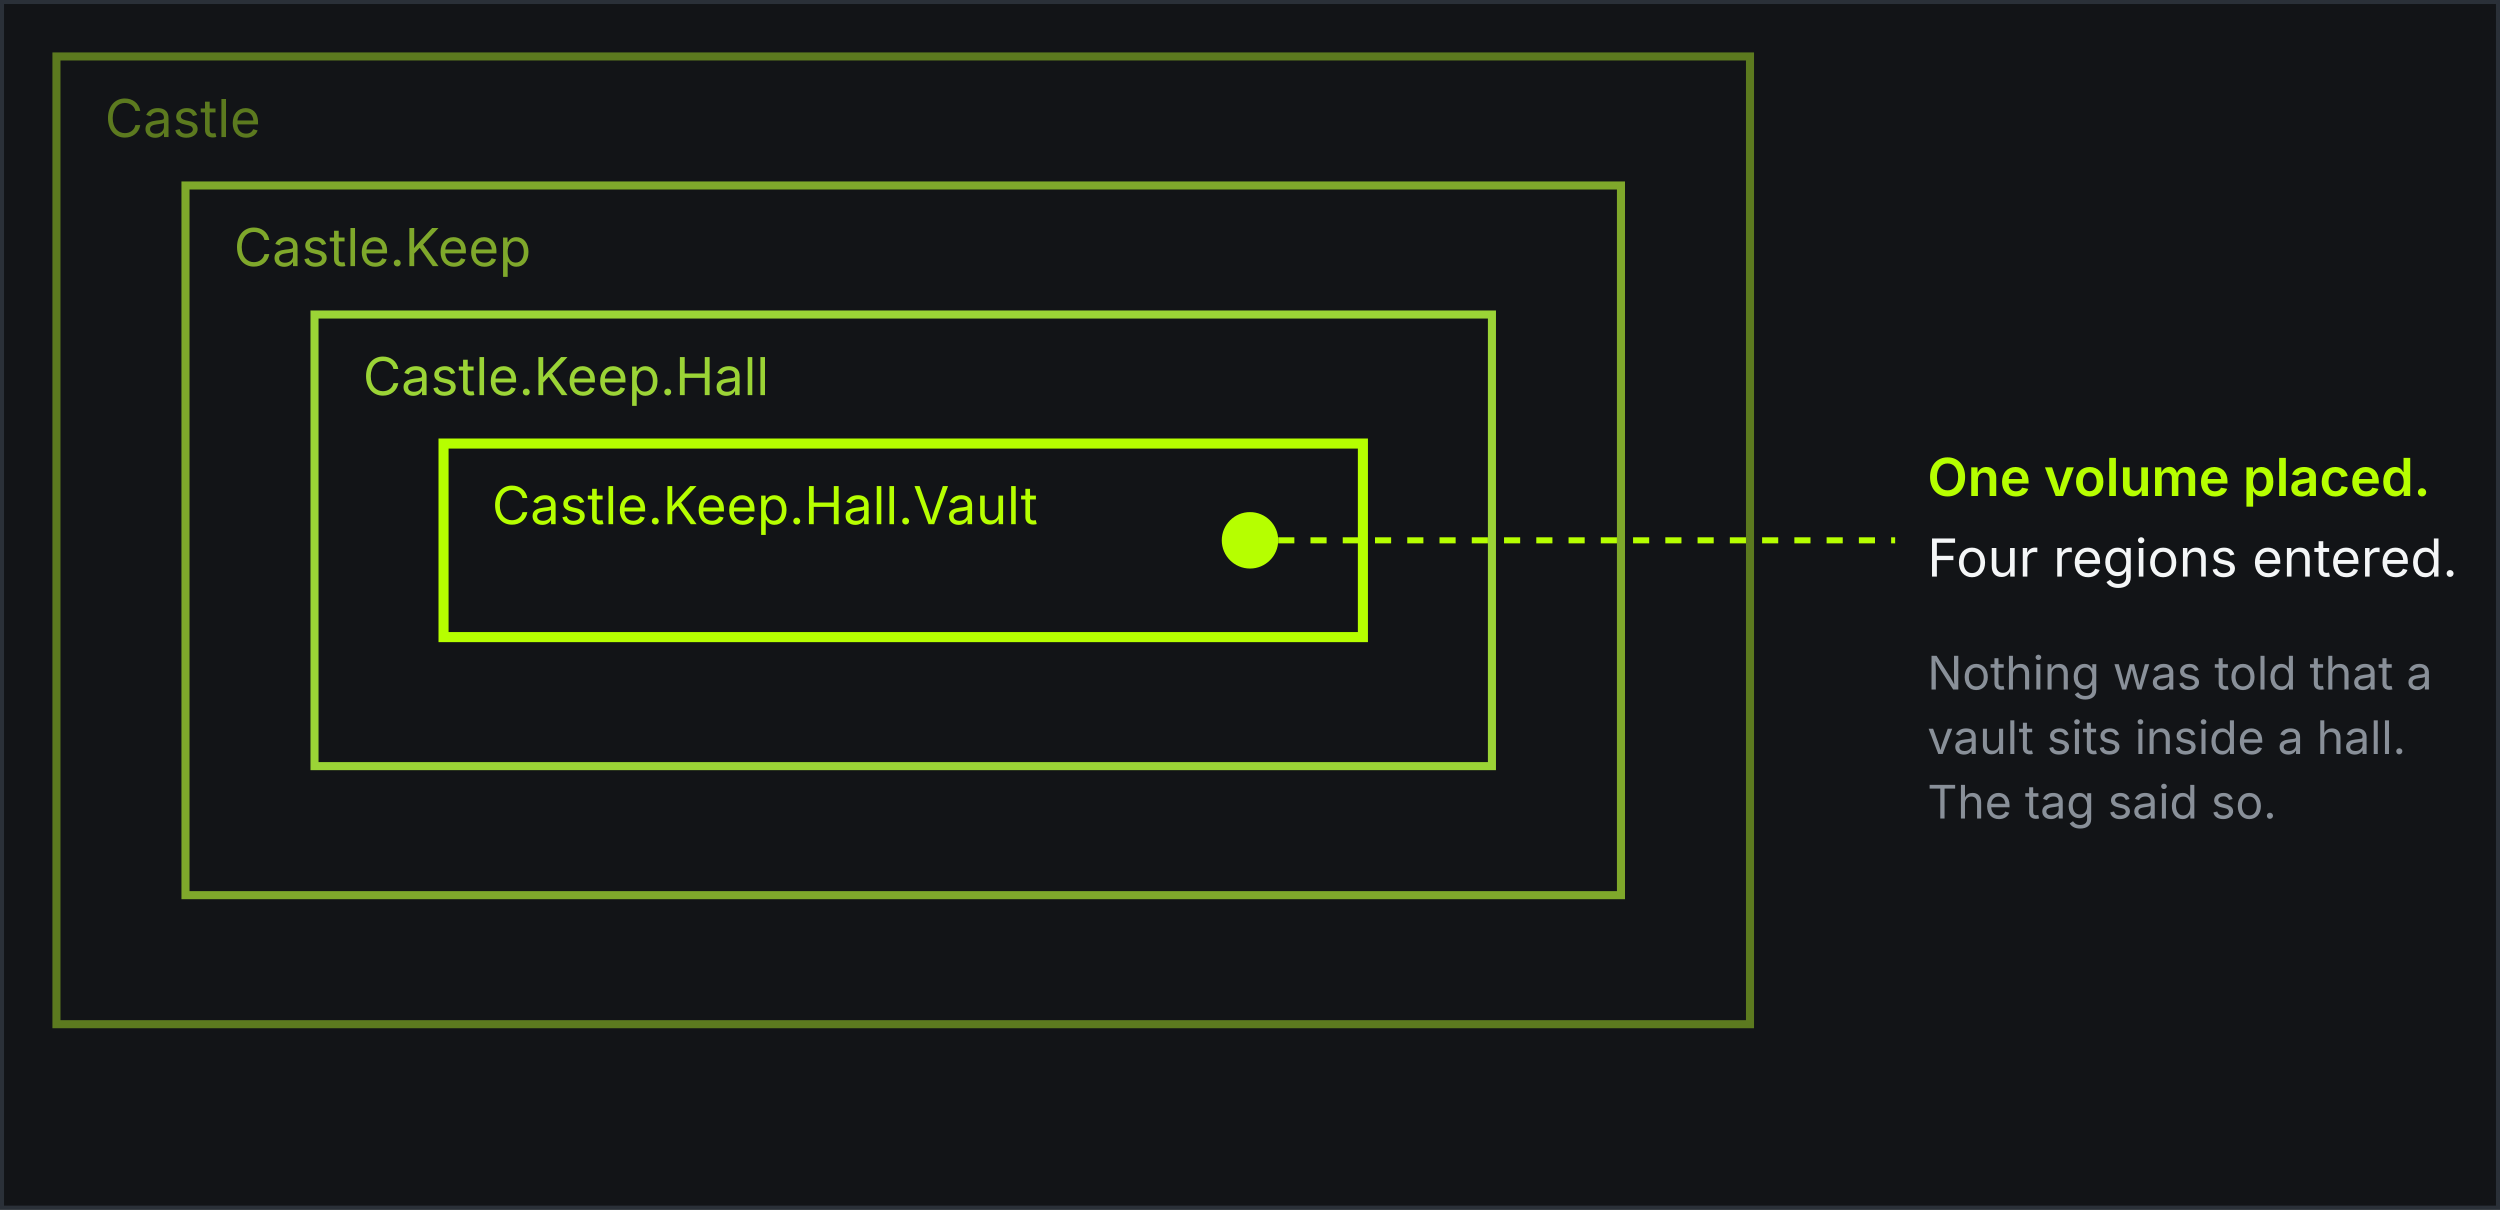
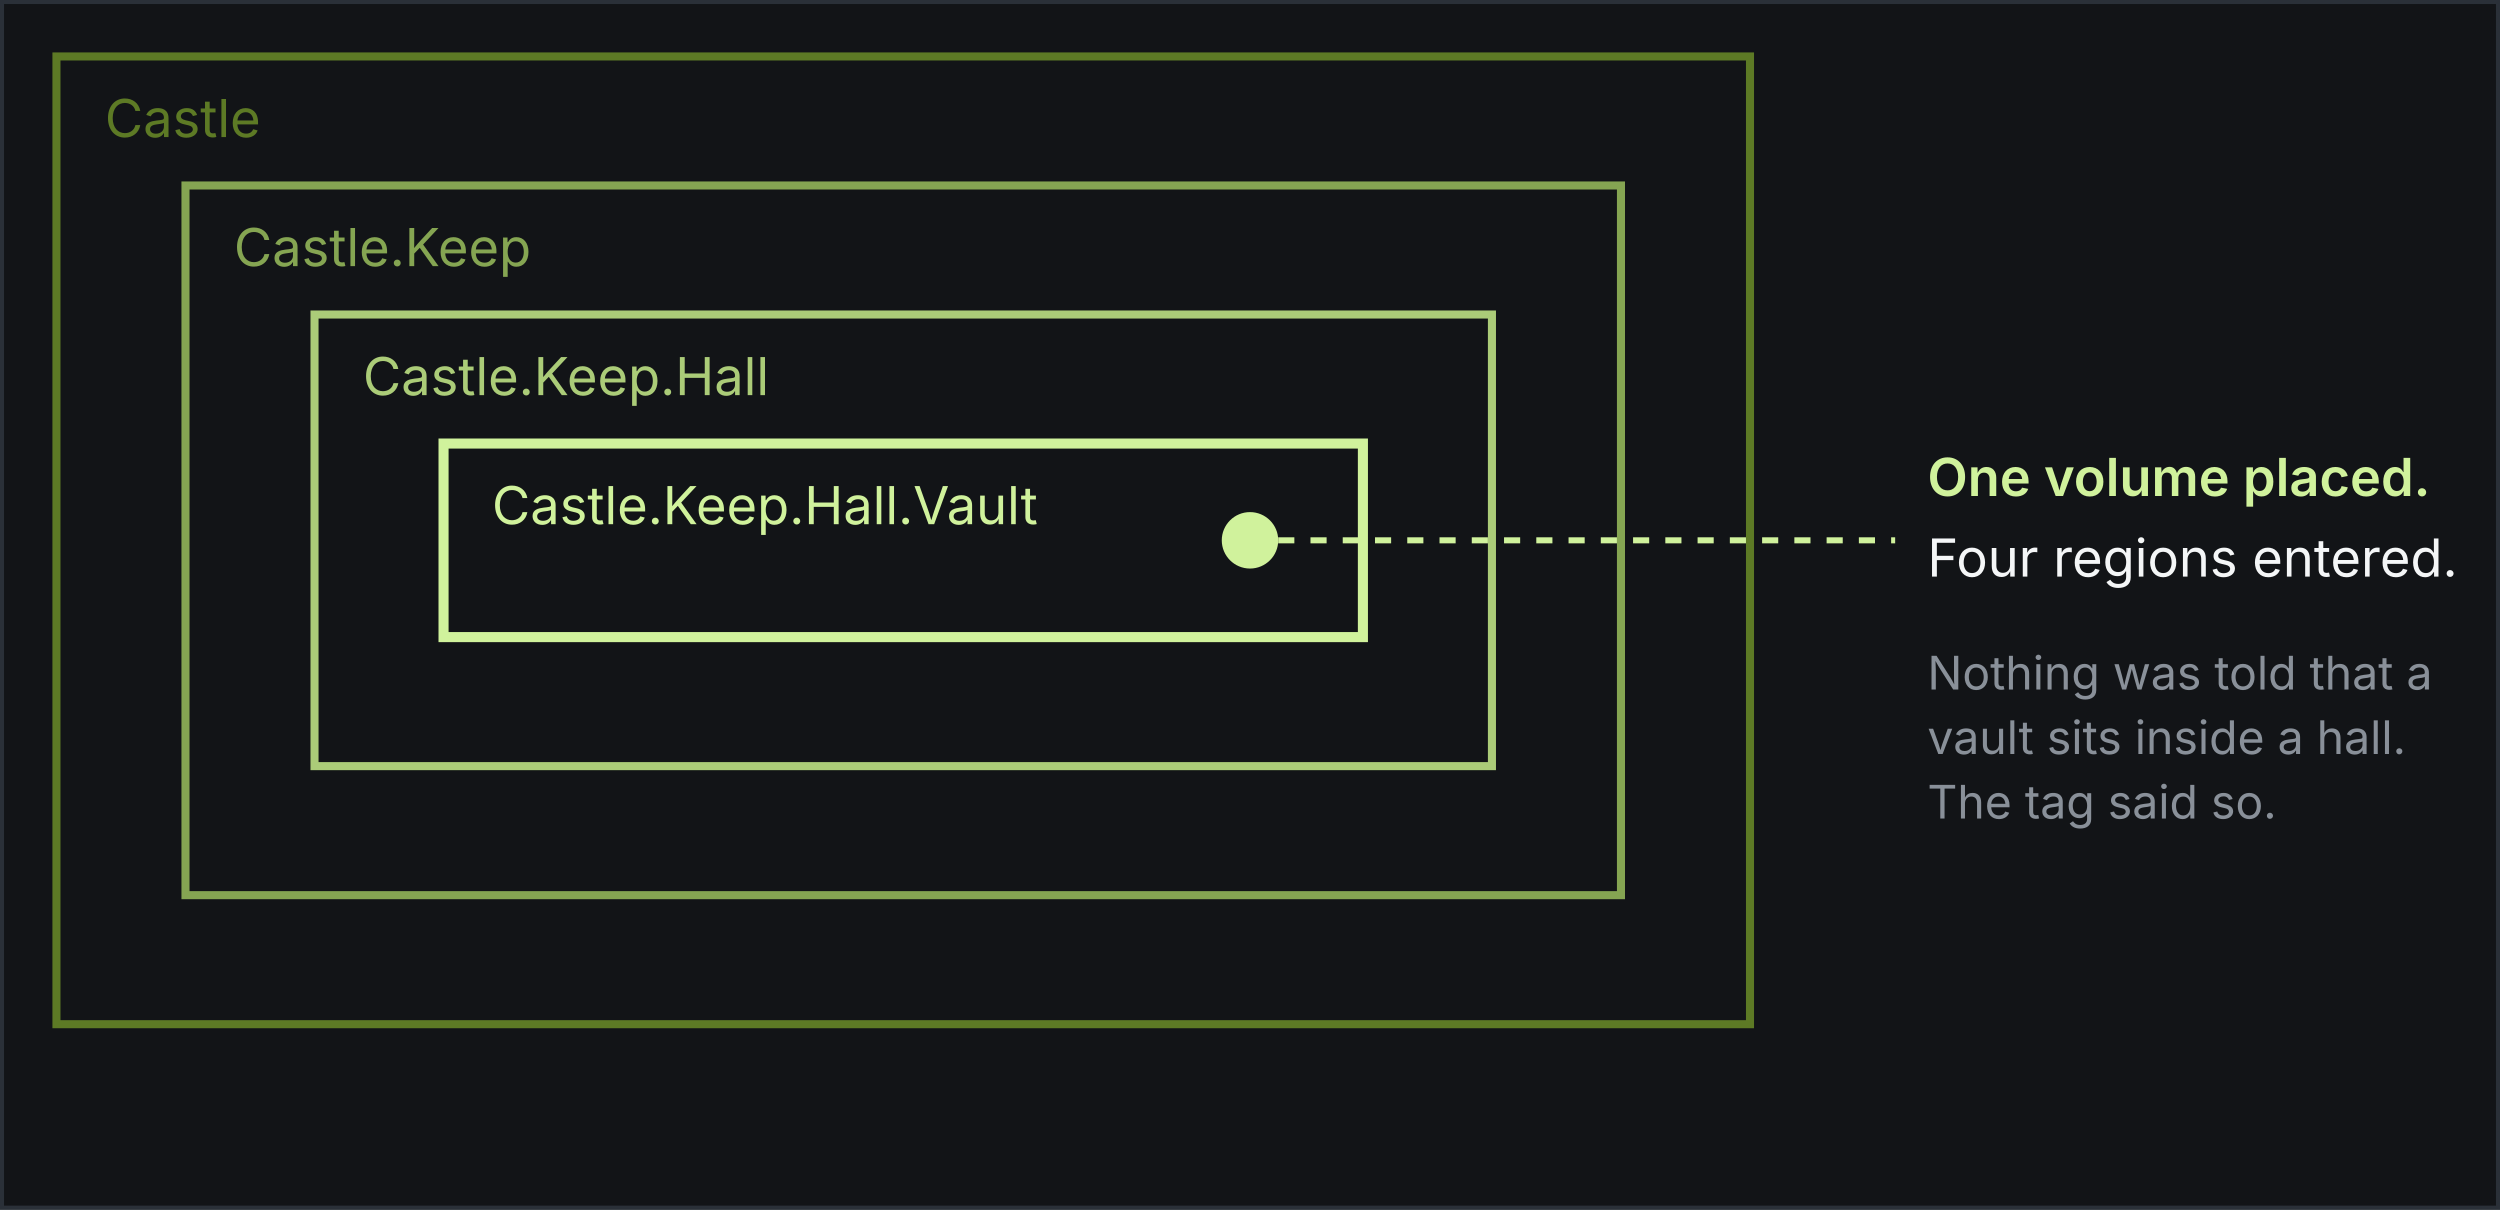
<svg xmlns="http://www.w3.org/2000/svg" viewBox="0 0 620 300" width="620" height="300" role="img" aria-labelledby="t d">
  <rect x="0" y="0" width="620" height="300" fill="#121417" />
  <rect x="0.5" y="0.5" width="619" height="299" fill="none" stroke="#2A3038" />
  <g fill="none" stroke-width="2">
-     <rect x="14" y="14" width="420" height="240" stroke="#5C7A1F" />
-     <rect x="46" y="46" width="356" height="176" stroke="#7FA82B" />
-     <rect x="78" y="78" width="292" height="112" stroke="#9BD436" />
-     <rect x="110" y="110" width="228" height="48" stroke="#B6FF00" stroke-width="2.5" />
+     <rect x="14" y="14" width="420" height="240" stroke="#5D7A25" />
+     <rect x="46" y="46" width="356" height="176" stroke="#85A552" />
+     <rect x="78" y="78" width="292" height="112" stroke="#ABCC78" />
+     <rect x="110" y="110" width="228" height="48" stroke="#D0F29C" stroke-width="2.5" />
  </g>
  <g font-family="Inter, system-ui, sans-serif" font-size="13">
-     <text x="26" y="34" fill="#5C7A1F">Castle</text>
-     <text x="58" y="66" fill="#7FA82B">Castle.Keep</text>
-     <text x="90" y="98" fill="#9BD436">Castle.Keep.Hall</text>
-     <text x="122" y="130" fill="#B6FF00">Castle.Keep.Hall.Vault</text>
+     <text x="26" y="34" fill="#5D7A25">Castle</text>
+     <text x="58" y="66" fill="#85A552">Castle.Keep</text>
+     <text x="90" y="98" fill="#ABCC78">Castle.Keep.Hall</text>
+     <text x="122" y="130" fill="#D0F29C">Castle.Keep.Hall.Vault</text>
  </g>
-   <circle cx="310" cy="134" r="7" fill="#B6FF00" />
-   <line x1="317" y1="134" x2="470" y2="134" stroke="#B6FF00" stroke-width="1.5" stroke-dasharray="4 4" />
+   <circle cx="310" cy="134" r="7" fill="#D0F29C" />
+   <line x1="317" y1="134" x2="470" y2="134" stroke="#D0F29C" stroke-width="1.5" stroke-dasharray="4 4" />
  <g font-family="Inter, system-ui, sans-serif" fill="#899099">
-     <text x="478" y="123" font-size="13" font-weight="600" fill="#B6FF00">One volume placed.</text>
+     <text x="478" y="123" font-size="13" font-weight="600" fill="#D0F29C">One volume placed.</text>
    <text x="478" y="143" font-size="13" fill="#F4F6F7">Four regions entered.</text>
    <text x="478" y="171" font-size="11.5">Nothing was told that a</text>
    <text x="478" y="187" font-size="11.5">vault sits inside a hall.</text>
    <text x="478" y="203" font-size="11.5">The tag said so.</text>
  </g>
</svg>
